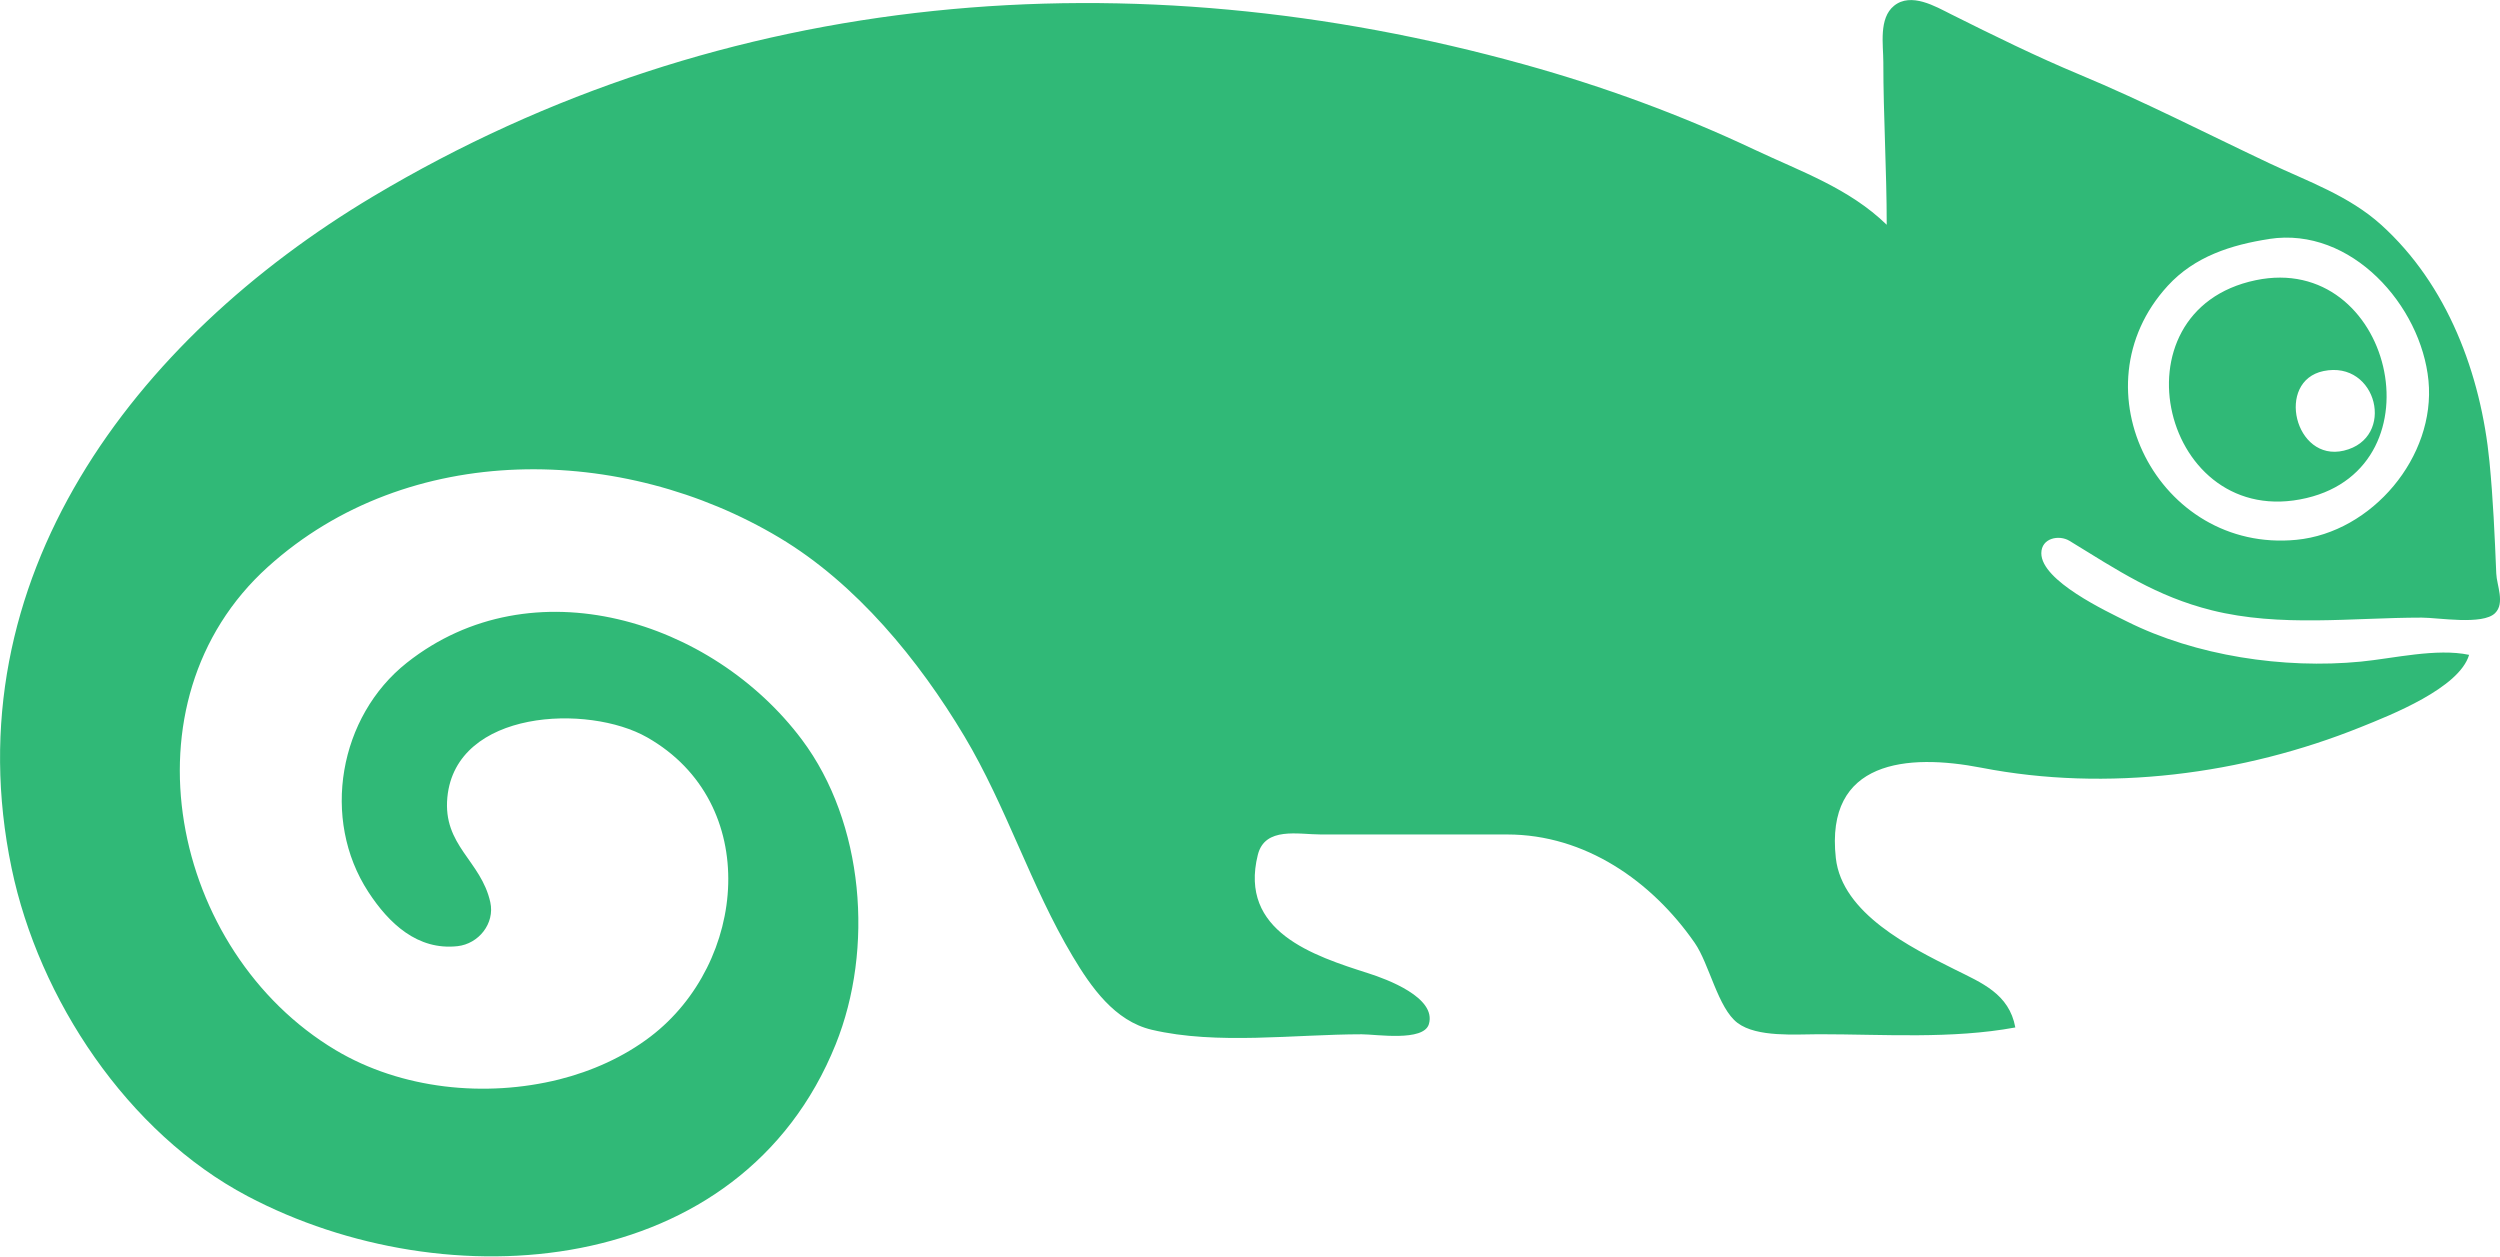
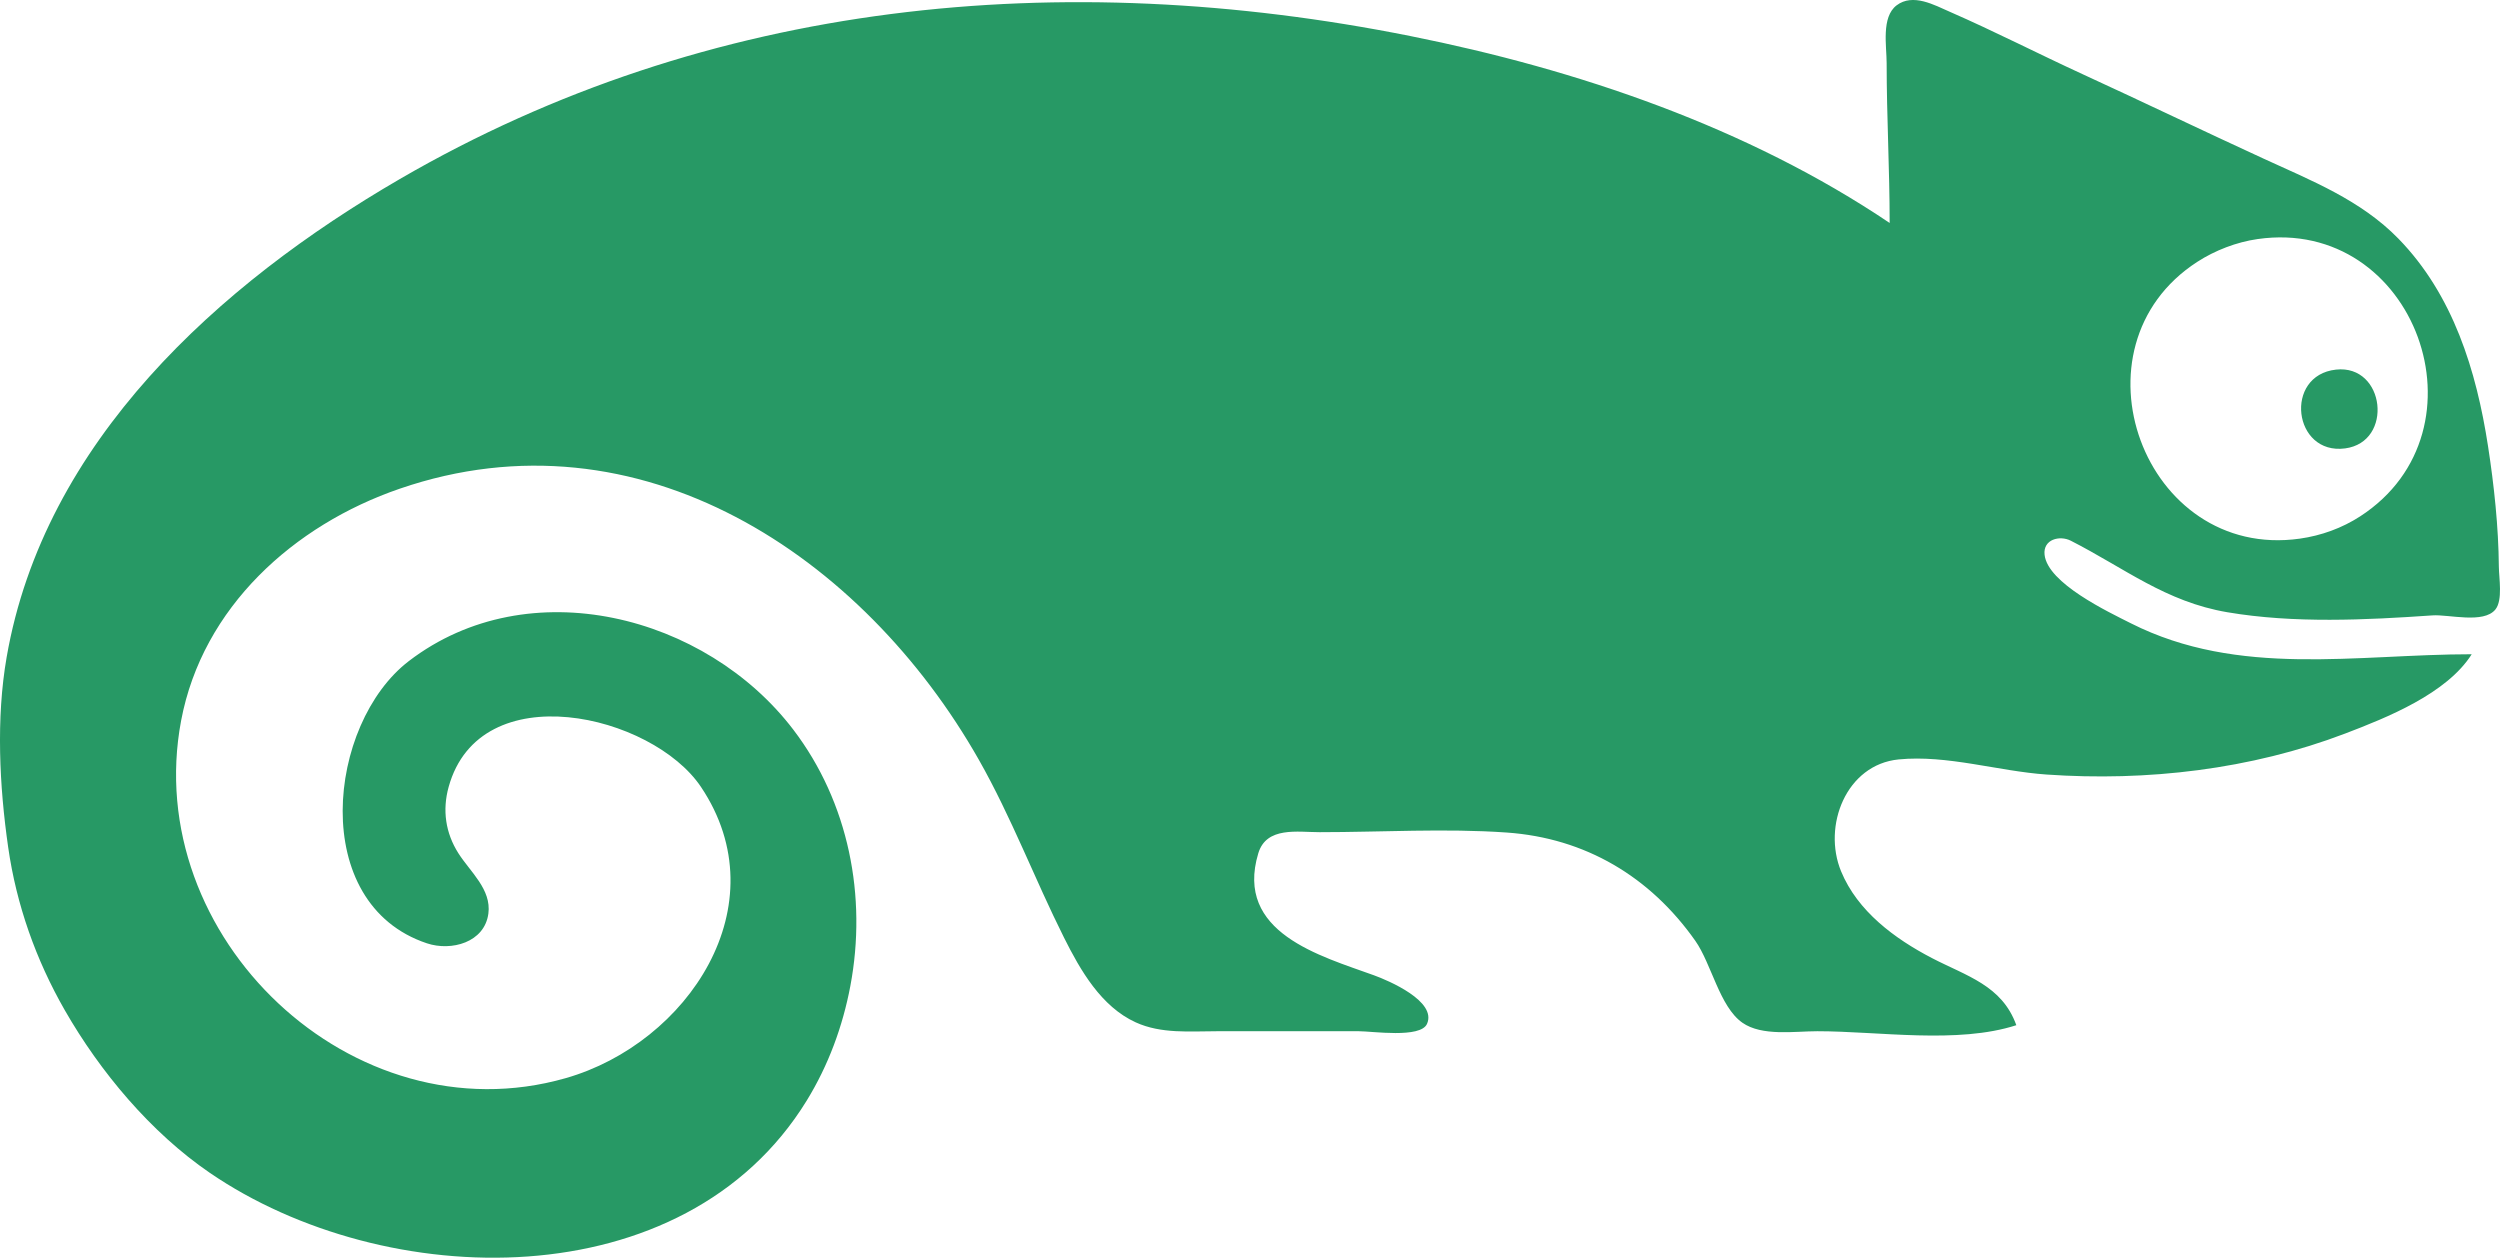
- <svg xmlns="http://www.w3.org/2000/svg" width="50.16mm" height="25.207mm" viewBox="0 0 50.16 25.207" version="1.1" id="svg1" xml:space="preserve">
+ <svg xmlns="http://www.w3.org/2000/svg" version="1.1" id="svg1" width="265.264" height="133.451" viewBox="0 0 265.264 133.451">
  <defs id="defs1" />
-   <g id="layer1" transform="translate(-39.31391,-117.7351)">
-     <path style="fill:#30b977;stroke:none;stroke-width:0.257" d="m 79.749,138.348 c -0.124,-0.674 -0.674,-0.892 -1.223,-1.166 -0.869,-0.435 -2.254,-1.115 -2.378,-2.231 -0.218,-1.962 1.434,-2.101 2.922,-1.812 2.521,0.49 5.241,0.139 7.61,-0.815 0.602,-0.242 1.976,-0.781 2.174,-1.45 -0.654,-0.138 -1.51,0.071 -2.174,0.136 -1.547,0.15 -3.312,-0.116 -4.688,-0.804 -0.412,-0.206 -1.721,-0.816 -1.721,-1.37 0,-0.309 0.359,-0.376 0.566,-0.249 0.961,0.588 1.738,1.114 2.854,1.393 1.373,0.343 2.815,0.147 4.213,0.147 0.332,0 1.225,0.156 1.472,-0.091 0.202,-0.202 0.032,-0.558 0.023,-0.793 -0.031,-0.756 -0.063,-1.493 -0.136,-2.242 -0.171,-1.759 -0.841,-3.553 -2.174,-4.756 -0.647,-0.584 -1.473,-0.871 -2.242,-1.234 -1.262,-0.596 -2.517,-1.241 -3.805,-1.778 -0.869,-0.362 -1.74,-0.791 -2.582,-1.212 -0.31,-0.155 -0.802,-0.447 -1.144,-0.17 -0.311,0.252 -0.215,0.782 -0.215,1.132 0,1.078 0.068,2.173 0.068,3.262 -0.754,-0.734 -1.725,-1.069 -2.65,-1.506 -1.484,-0.701 -3.029,-1.268 -4.621,-1.71 -7.858,-2.183 -16.043,-1.566 -23.103,2.65 -4.796,2.864 -8.455,7.684 -7.248,13.476 0.547,2.624 2.322,5.307 4.734,6.58 3.994,2.108 9.898,1.676 11.8,-3.046 0.772,-1.916 0.572,-4.447 -0.679,-6.115 -1.797,-2.396 -5.411,-3.533 -7.927,-1.54 -1.359,1.076 -1.725,3.134 -0.77,4.598 0.411,0.63 0.986,1.176 1.789,1.087 0.423,-0.047 0.752,-0.454 0.657,-0.883 -0.185,-0.834 -0.955,-1.134 -0.861,-2.106 0.171,-1.759 2.827,-1.874 4.009,-1.2 2.311,1.316 2.002,4.525 0.068,6.002 -0.538,0.411 -1.181,0.697 -1.835,0.861 -1.474,0.368 -3.165,0.199 -4.485,-0.589 -3.297,-1.969 -4.356,-6.988 -1.359,-9.694 2.824,-2.55 7.12,-2.464 10.26,-0.589 1.549,0.925 2.801,2.457 3.715,3.986 0.847,1.418 1.333,3.009 2.174,4.417 0.368,0.616 0.84,1.296 1.585,1.472 1.305,0.308 2.872,0.091 4.213,0.091 0.29,0 1.242,0.153 1.348,-0.204 0.158,-0.534 -0.851,-0.904 -1.212,-1.019 -1.104,-0.353 -2.605,-0.838 -2.22,-2.378 0.143,-0.57 0.812,-0.408 1.268,-0.408 h 3.737 c 1.56,0 2.899,0.934 3.76,2.174 0.294,0.423 0.467,1.313 0.861,1.608 0.391,0.293 1.168,0.226 1.631,0.226 1.306,0 2.66,0.1 3.941,-0.136 m 5.096,-15.821 c 1.645,-0.251 3.047,1.337 3.194,2.843 0.148,1.527 -1.133,3.046 -2.65,3.194 -2.768,0.269 -4.468,-3.036 -2.582,-5.096 0.54,-0.59 1.276,-0.823 2.038,-0.94 m -0.272,0.827 c -2.933,0.611 -1.868,5.053 1.019,4.371 2.729,-0.644 1.709,-4.94 -1.019,-4.371 m 1.359,1.823 c 1.08,-0.225 1.46,1.348 0.408,1.597 -0.986,0.233 -1.371,-1.396 -0.408,-1.597 z" id="path1" />
+   <g id="g1" transform="translate(-44.93664,-62.42035)">
+     <path style="fill:#279965;stroke:none" d="m 258.88,171.2 c -1.514,-4.232 -5.302,-5.222 -8.96,-7.126 -3.948,-2.055 -7.885,-4.967 -9.631,-9.194 -1.993,-4.824 0.533,-11.333 6.111,-11.881 5.133,-0.504 10.56,1.247 15.68,1.604 10.651,0.743 21.688,-0.535 31.68,-4.345 4.459,-1.7 10.793,-4.235 13.44,-8.419 -12.223,2.2e-4 -24.713,2.499 -36.16,-3.281 -2.406,-1.215 -8.833,-4.247 -9.163,-7.276 -0.179,-1.647 1.617,-2.083 2.782,-1.489 5.708,2.907 10.05,6.475 16.621,7.591 7.044,1.196 14.667,0.824 21.76,0.332 1.709,-0.119 5.423,0.919 6.672,-0.626 0.802,-0.992 0.376,-3.334 0.367,-4.531 -0.034,-4.222 -0.506,-8.624 -1.149,-12.8 -1.235,-8.019 -3.706,-16.063 -9.509,-22.017 -3.987,-4.091 -9.222,-6.153 -14.301,-8.487 -6.418,-2.948 -12.783,-6.012 -19.2,-8.96 -4.709,-2.163 -9.332,-4.542 -14.08,-6.616 -1.669,-0.729 -3.937,-2.006 -5.665,-0.69 -1.641,1.25 -1.055,4.329 -1.055,6.13 0,5.669 0.32,11.292 0.32,16.96 C 230.364,75.925 212.331,69.794 194.56,66.24 157.743,58.877 120.239,62.322 87.36,81.418 68.149,92.576 49.608,109.277 45.64,132.16 c -1.129,6.512 -0.77,13.647 0.164,20.16 0.875,6.104 2.939,11.932 6.002,17.28 3.757,6.559 9.14,12.989 15.394,17.266 18.571,12.7 50.313,13.519 63.334,-7.666 2.292,-3.729 3.82,-7.869 4.629,-12.16 1.789,-9.484 -0.168,-19.479 -6.052,-27.2 -9.267,-12.16 -28.067,-17.016 -40.79,-7.279 -8.672,6.637 -10.7,25.752 1.92,29.952 2.577,0.858 6.108,-0.084 6.515,-3.154 0.341,-2.57 -1.933,-4.436 -3.18,-6.4 -1.371,-2.158 -1.717,-4.577 -1.036,-7.04 3.313,-11.988 21.589,-7.734 26.775,0 8.425,12.564 -1.421,27.2 -14.354,30.899 -22.596,6.463 -45.135,-14.995 -40.806,-37.939 2.269,-12.027 11.948,-20.742 23.206,-24.609 25.409,-8.726 49.172,7.149 61.439,28.769 3.455,6.089 5.914,12.637 9.041,18.88 1.73,3.454 3.932,7.305 7.6,8.978 2.712,1.237 5.74,0.942 8.64,0.942 h 15.04 c 1.42,0 6.527,0.773 7.226,-0.772 1.087,-2.403 -4.069,-4.598 -5.626,-5.163 -5.665,-2.056 -14.816,-4.509 -12.273,-12.944 0.865,-2.868 4.168,-2.241 6.513,-2.241 6.566,0 13.291,-0.422 19.84,0.037 8.345,0.585 15.218,4.683 20.013,11.483 1.718,2.437 2.576,6.992 4.994,8.693 2.084,1.466 5.552,0.907 7.954,0.907 6.52,0 14.887,1.382 21.12,-0.64 m 25.6,-83.413 c 16.74,-2.402 24.949,20.301 10.88,29.423 -1.925,1.248 -4.126,2.043 -6.4,2.364 -16.565,2.34 -24.859,-20.327 -10.88,-29.37 1.889,-1.222 4.165,-2.096 6.4,-2.417 m 8.32,13.852 c -5.561,0.605 -4.56,9.084 0.96,8.361 5.177,-0.678 4.261,-8.929 -0.96,-8.361" id="path1" />
  </g>
</svg>
